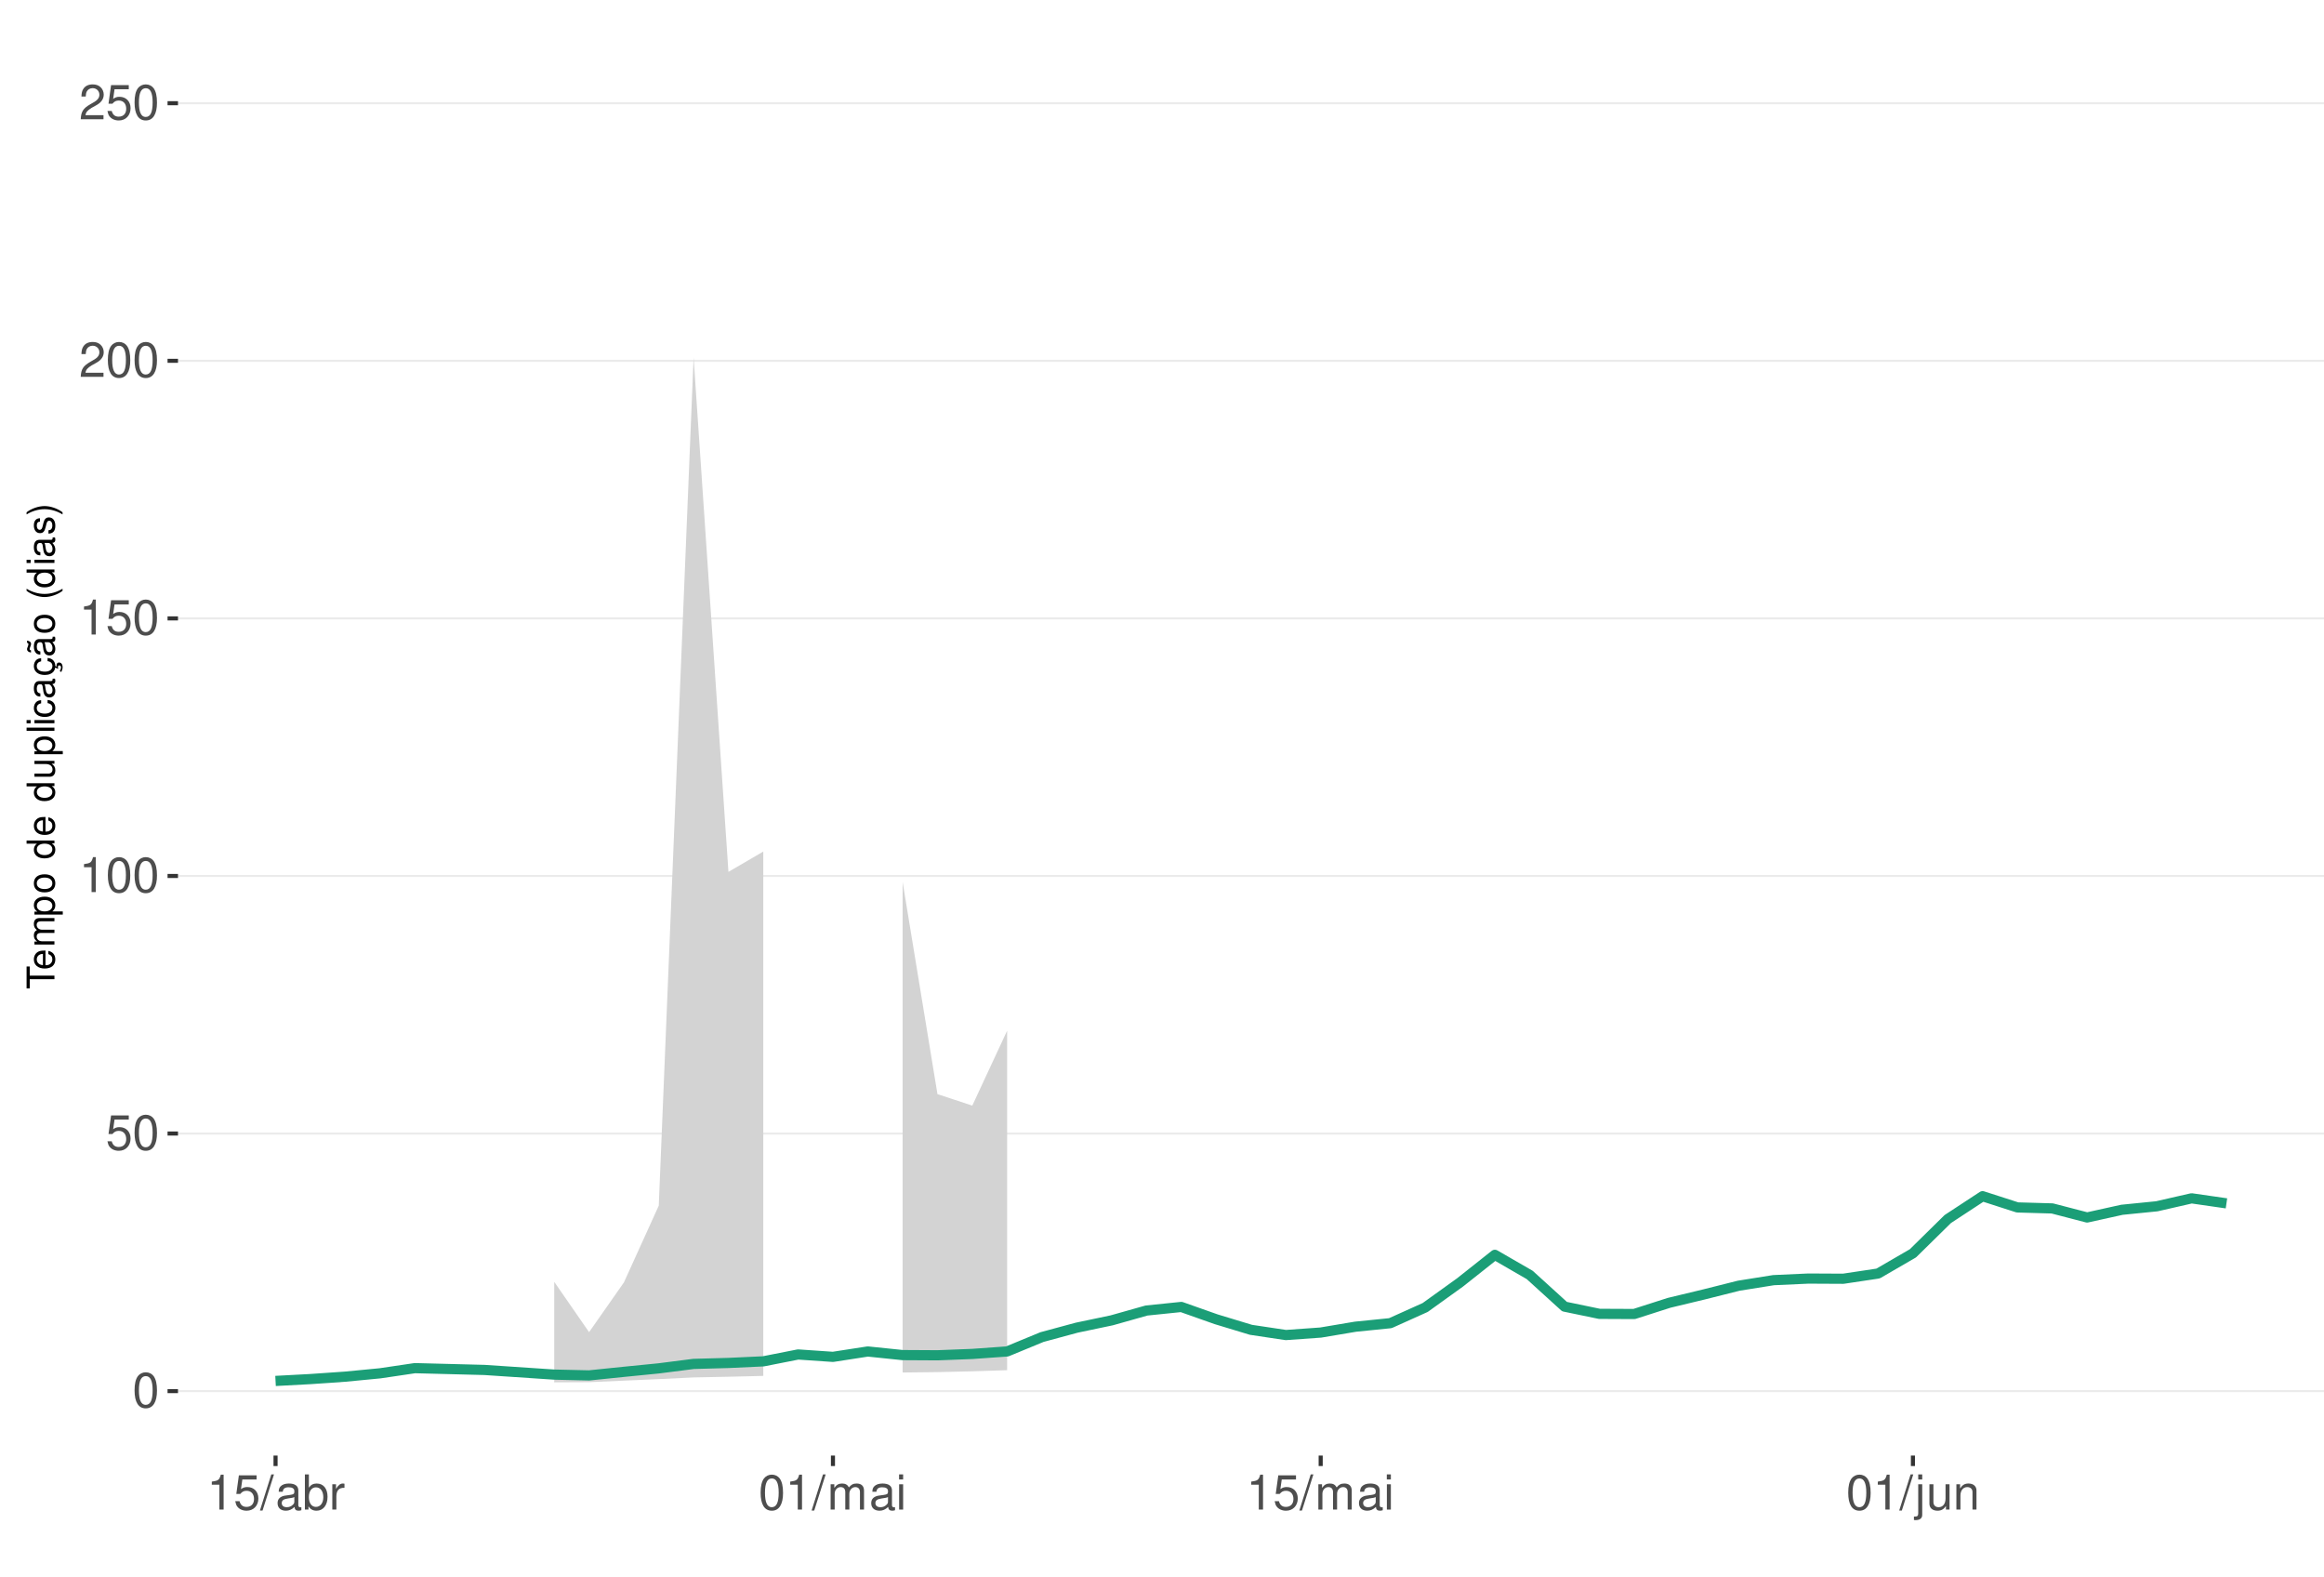
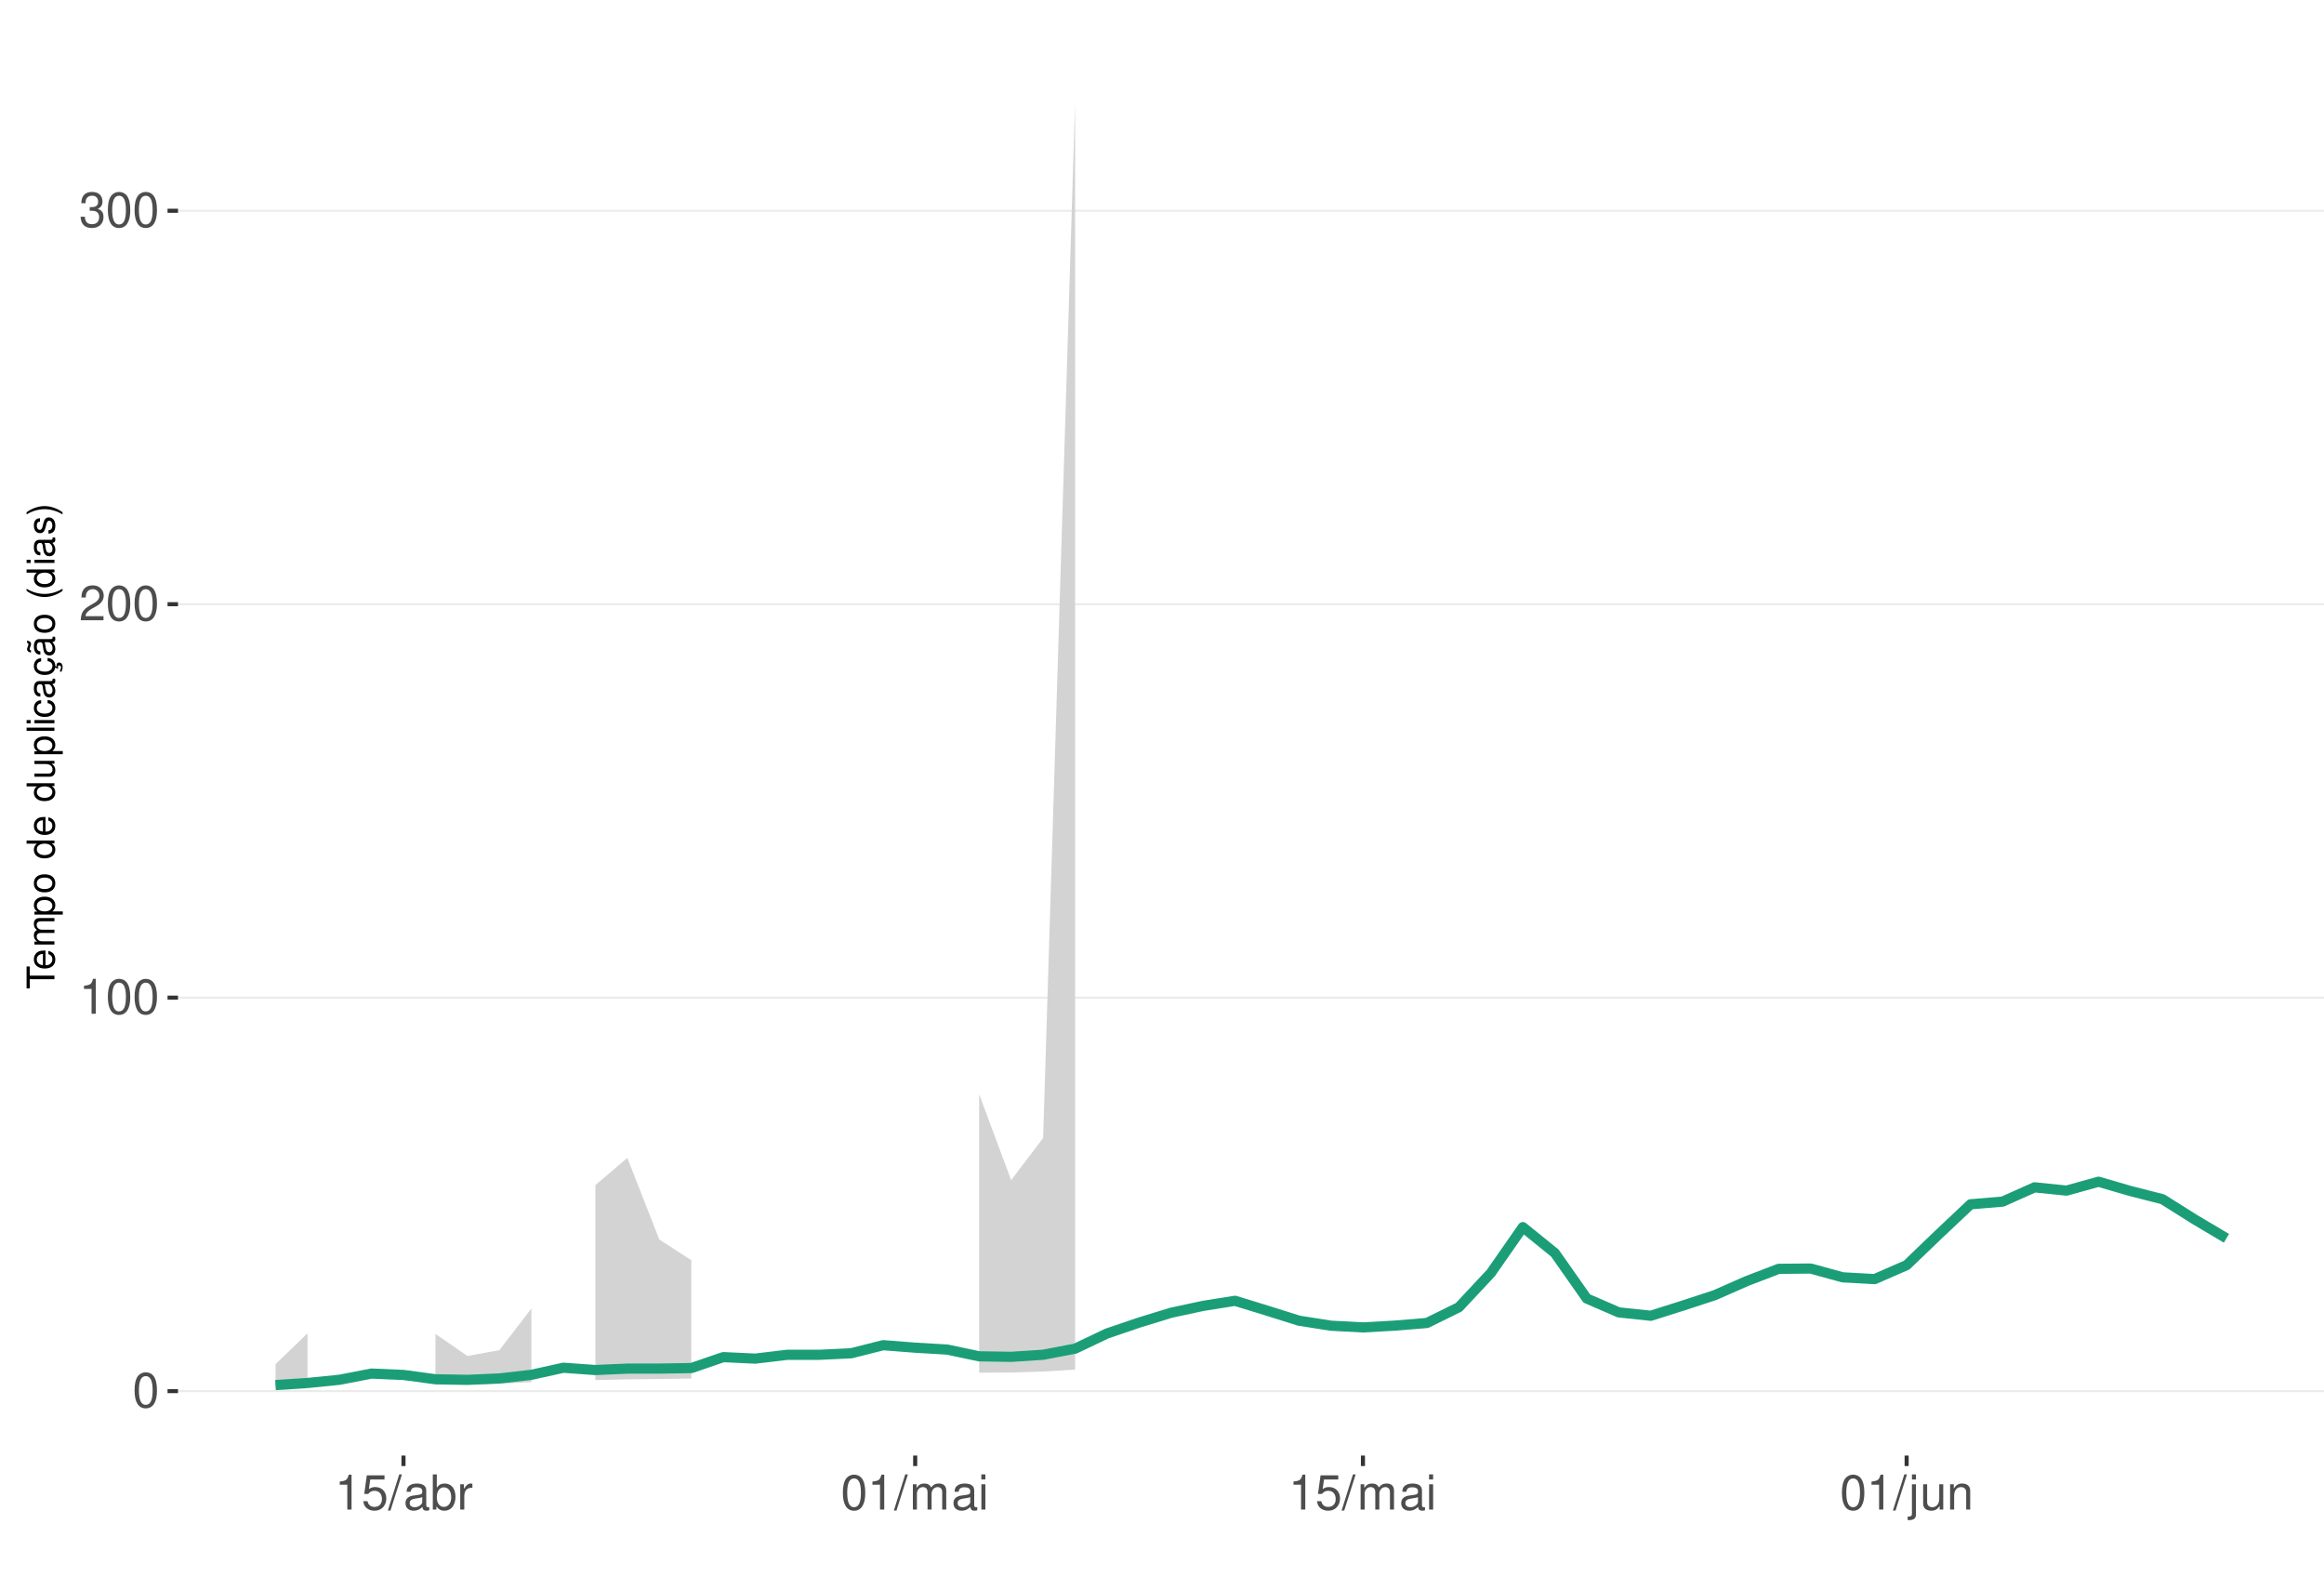
<svg xmlns="http://www.w3.org/2000/svg" xmlns:xlink="http://www.w3.org/1999/xlink" width="609pt" height="413pt" viewBox="0 0 609 413" version="1.1">
  <defs>
    <g>
      <symbol overflow="visible" id="glyph0-0">
        <path style="stroke:none;" d="" />
      </symbol>
      <symbol overflow="visible" id="glyph0-1">
        <path style="stroke:none;" d="M 3.484 -9.156 C 2.641 -9.156 1.891 -8.766 1.422 -8.156 C 0.828 -7.344 0.547 -6.125 0.547 -4.422 C 0.547 -1.344 1.562 0.297 3.484 0.297 C 5.375 0.297 6.422 -1.344 6.422 -4.359 C 6.422 -6.125 6.141 -7.312 5.547 -8.156 C 5.078 -8.781 4.328 -9.156 3.484 -9.156 Z M 3.484 -8.156 C 4.688 -8.156 5.281 -6.938 5.281 -4.453 C 5.281 -1.844 4.703 -0.625 3.453 -0.625 C 2.281 -0.625 1.688 -1.891 1.688 -4.422 C 1.688 -6.938 2.281 -8.156 3.484 -8.156 Z M 3.484 -8.156 " />
      </symbol>
      <symbol overflow="visible" id="glyph0-2">
+         <path style="stroke:none;" d="M 3.281 -6.516 L 3.281 0 L 4.391 0 L 4.391 -9.156 L 3.656 -9.156 C 3.266 -7.75 3.016 -7.562 1.297 -7.328 L 1.297 -6.516 Z M 3.281 -6.516 " />
+       </symbol>
+       <symbol overflow="visible" id="glyph0-3">
+         <path style="stroke:none;" d="M 6.406 -1.094 L 1.688 -1.094 C 1.797 -1.859 2.203 -2.344 3.297 -3.016 L 4.562 -3.719 C 5.828 -4.422 6.469 -5.359 6.469 -6.484 C 6.469 -7.234 6.156 -7.953 5.625 -8.438 C 5.094 -8.922 4.438 -9.156 3.594 -9.156 C 2.453 -9.156 1.609 -8.75 1.109 -7.953 C 0.797 -7.484 0.656 -6.906 0.625 -5.984 L 1.75 -5.984 C 1.781 -6.609 1.859 -6.969 2.016 -7.281 C 2.297 -7.828 2.891 -8.172 3.562 -8.172 C 4.562 -8.172 5.328 -7.438 5.328 -6.453 C 5.328 -5.719 4.906 -5.094 4.109 -4.625 L 2.953 -3.953 C 1.078 -2.875 0.531 -2.016 0.438 -0.016 L 6.406 -0.016 Z M 6.406 -1.094 " />
+       </symbol>
+       <symbol overflow="visible" id="glyph0-4">
+         <path style="stroke:none;" d="M 2.797 -4.219 L 3.406 -4.219 C 4.625 -4.219 5.266 -3.641 5.266 -2.547 C 5.266 -1.391 4.562 -0.703 3.422 -0.703 C 2.188 -0.703 1.594 -1.312 1.516 -2.656 L 0.406 -2.656 C 0.453 -1.922 0.578 -1.438 0.797 -1.031 C 1.266 -0.156 2.141 0.297 3.359 0.297 C 5.219 0.297 6.406 -0.828 6.406 -2.562 C 6.406 -3.719 5.969 -4.359 4.891 -4.734 C 5.719 -5.078 6.141 -5.703 6.141 -6.625 C 6.141 -8.203 5.109 -9.156 3.406 -9.156 C 1.594 -9.156 0.625 -8.141 0.594 -6.203 L 1.703 -6.203 C 1.719 -6.766 1.766 -7.078 1.906 -7.359 C 2.172 -7.875 2.719 -8.172 3.422 -8.172 C 4.406 -8.172 5 -7.578 5 -6.594 C 5 -5.953 4.766 -5.562 4.281 -5.344 C 3.969 -5.219 3.562 -5.156 2.797 -5.156 Z M 2.797 -4.219 " />
+       </symbol>
+       <symbol overflow="visible" id="glyph0-5">
        <path style="stroke:none;" d="M 6.031 -8.969 L 1.391 -8.969 L 0.719 -4.094 L 1.75 -4.094 C 2.266 -4.703 2.703 -4.922 3.406 -4.922 C 4.609 -4.922 5.359 -4.094 5.359 -2.766 C 5.359 -1.484 4.609 -0.703 3.391 -0.703 C 2.422 -0.703 1.828 -1.188 1.562 -2.203 L 0.438 -2.203 C 0.594 -1.469 0.719 -1.109 0.984 -0.781 C 1.5 -0.094 2.406 0.297 3.422 0.297 C 5.234 0.297 6.5 -1.031 6.5 -2.922 C 6.5 -4.703 5.312 -5.906 3.594 -5.906 C 2.969 -5.906 2.453 -5.75 1.938 -5.359 L 2.297 -7.875 L 6.031 -7.875 Z M 6.031 -8.969 " />
      </symbol>
-       <symbol overflow="visible" id="glyph0-3">
-         <path style="stroke:none;" d="M 3.281 -6.516 L 3.281 0 L 4.391 0 L 4.391 -9.156 L 3.656 -9.156 C 3.266 -7.75 3.016 -7.562 1.297 -7.328 L 1.297 -6.516 Z M 3.281 -6.516 " />
-       </symbol>
-       <symbol overflow="visible" id="glyph0-4">
-         <path style="stroke:none;" d="M 6.406 -1.094 L 1.688 -1.094 C 1.797 -1.859 2.203 -2.344 3.297 -3.016 L 4.562 -3.719 C 5.828 -4.422 6.469 -5.359 6.469 -6.484 C 6.469 -7.234 6.156 -7.953 5.625 -8.438 C 5.094 -8.922 4.438 -9.156 3.594 -9.156 C 2.453 -9.156 1.609 -8.75 1.109 -7.953 C 0.797 -7.484 0.656 -6.906 0.625 -5.984 L 1.75 -5.984 C 1.781 -6.609 1.859 -6.969 2.016 -7.281 C 2.297 -7.828 2.891 -8.172 3.562 -8.172 C 4.562 -8.172 5.328 -7.438 5.328 -6.453 C 5.328 -5.719 4.906 -5.094 4.109 -4.625 L 2.953 -3.953 C 1.078 -2.875 0.531 -2.016 0.438 -0.016 L 6.406 -0.016 Z M 6.406 -1.094 " />
-       </symbol>
-       <symbol overflow="visible" id="glyph0-5">
+       <symbol overflow="visible" id="glyph0-6">
        <path style="stroke:none;" d="M 2.891 -9.219 L -0.094 0.25 L 0.594 0.25 L 3.594 -9.219 Z M 2.891 -9.219 " />
      </symbol>
-       <symbol overflow="visible" id="glyph0-6">
+       <symbol overflow="visible" id="glyph0-7">
        <path style="stroke:none;" d="M 6.766 -0.625 C 6.656 -0.594 6.609 -0.594 6.547 -0.594 C 6.172 -0.594 5.969 -0.781 5.969 -1.109 L 5.969 -5.016 C 5.969 -6.188 5.109 -6.828 3.484 -6.828 C 2.5 -6.828 1.734 -6.547 1.281 -6.047 C 0.969 -5.703 0.844 -5.328 0.828 -4.672 L 1.891 -4.672 C 1.969 -5.484 2.453 -5.844 3.438 -5.844 C 4.406 -5.844 4.922 -5.5 4.922 -4.859 L 4.922 -4.578 C 4.906 -4.125 4.688 -3.969 3.828 -3.844 C 2.328 -3.656 2.094 -3.609 1.703 -3.438 C 0.922 -3.109 0.531 -2.531 0.531 -1.672 C 0.531 -0.469 1.359 0.297 2.703 0.297 C 3.547 0.297 4.219 0 4.969 -0.688 C 5.031 0 5.359 0.297 6.047 0.297 C 6.281 0.297 6.422 0.266 6.766 0.172 Z M 4.922 -2.094 C 4.922 -1.734 4.828 -1.516 4.5 -1.234 C 4.078 -0.828 3.562 -0.625 2.938 -0.625 C 2.109 -0.625 1.625 -1.031 1.625 -1.703 C 1.625 -2.391 2.094 -2.75 3.234 -2.906 C 4.359 -3.062 4.562 -3.109 4.922 -3.281 Z M 4.922 -2.094 " />
      </symbol>
-       <symbol overflow="visible" id="glyph0-7">
+       <symbol overflow="visible" id="glyph0-8">
        <path style="stroke:none;" d="M 0.688 -9.219 L 0.688 0 L 1.625 0 L 1.625 -0.844 C 2.141 -0.078 2.812 0.297 3.734 0.297 C 5.484 0.297 6.625 -1.141 6.625 -3.344 C 6.625 -5.5 5.547 -6.828 3.781 -6.828 C 2.875 -6.828 2.234 -6.484 1.734 -5.734 L 1.734 -9.219 Z M 3.578 -5.828 C 4.766 -5.828 5.516 -4.812 5.516 -3.234 C 5.516 -1.719 4.734 -0.703 3.578 -0.703 C 2.453 -0.703 1.734 -1.703 1.734 -3.266 C 1.734 -4.828 2.453 -5.828 3.578 -5.828 Z M 3.578 -5.828 " />
      </symbol>
-       <symbol overflow="visible" id="glyph0-8">
+       <symbol overflow="visible" id="glyph0-9">
        <path style="stroke:none;" d="M 0.875 -6.625 L 0.875 0 L 1.938 0 L 1.938 -3.438 C 1.953 -5.031 2.609 -5.75 4.062 -5.703 L 4.062 -6.781 C 3.891 -6.812 3.781 -6.828 3.656 -6.828 C 2.969 -6.828 2.453 -6.422 1.844 -5.422 L 1.844 -6.625 Z M 0.875 -6.625 " />
      </symbol>
-       <symbol overflow="visible" id="glyph0-9">
+       <symbol overflow="visible" id="glyph0-10">
        <path style="stroke:none;" d="M 0.891 -6.625 L 0.891 0 L 1.953 0 L 1.953 -4.156 C 1.953 -5.125 2.641 -5.891 3.5 -5.891 C 4.297 -5.891 4.734 -5.422 4.734 -4.562 L 4.734 0 L 5.797 0 L 5.797 -4.156 C 5.797 -5.125 6.5 -5.891 7.359 -5.891 C 8.125 -5.891 8.578 -5.406 8.578 -4.562 L 8.578 0 L 9.641 0 L 9.641 -4.969 C 9.641 -6.156 8.953 -6.828 7.719 -6.828 C 6.828 -6.828 6.297 -6.562 5.688 -5.812 C 5.297 -6.516 4.766 -6.828 3.891 -6.828 C 3.016 -6.828 2.422 -6.5 1.859 -5.688 L 1.859 -6.625 Z M 0.891 -6.625 " />
      </symbol>
-       <symbol overflow="visible" id="glyph0-10">
+       <symbol overflow="visible" id="glyph0-11">
        <path style="stroke:none;" d="M 1.891 -6.625 L 0.844 -6.625 L 0.844 0 L 1.891 0 Z M 1.891 -9.219 L 0.828 -9.219 L 0.828 -7.891 L 1.891 -7.891 Z M 1.891 -9.219 " />
      </symbol>
-       <symbol overflow="visible" id="glyph0-11">
+       <symbol overflow="visible" id="glyph0-12">
        <path style="stroke:none;" d="M 0.891 -6.625 L 0.891 0.969 C 0.891 1.625 0.688 1.828 0.031 1.828 C -0.047 1.828 -0.094 1.828 -0.234 1.828 L -0.234 2.719 C -0.094 2.75 -0.031 2.766 0.125 2.766 C 1.312 2.766 1.938 2.297 1.938 1.375 L 1.938 -6.625 Z M 1.938 -9.219 L 0.891 -9.219 L 0.891 -7.891 L 1.938 -7.891 Z M 1.938 -9.219 " />
      </symbol>
-       <symbol overflow="visible" id="glyph0-12">
+       <symbol overflow="visible" id="glyph0-13">
        <path style="stroke:none;" d="M 6.094 0 L 6.094 -6.625 L 5.047 -6.625 L 5.047 -2.875 C 5.047 -1.516 4.344 -0.625 3.234 -0.625 C 2.406 -0.625 1.875 -1.141 1.875 -1.938 L 1.875 -6.625 L 0.828 -6.625 L 0.828 -1.516 C 0.828 -0.422 1.641 0.297 2.938 0.297 C 3.906 0.297 4.531 -0.047 5.156 -0.922 L 5.156 0 Z M 6.094 0 " />
      </symbol>
-       <symbol overflow="visible" id="glyph0-13">
+       <symbol overflow="visible" id="glyph0-14">
        <path style="stroke:none;" d="M 0.891 -6.625 L 0.891 0 L 1.953 0 L 1.953 -3.656 C 1.953 -5.016 2.656 -5.891 3.75 -5.891 C 4.578 -5.891 5.109 -5.391 5.109 -4.594 L 5.109 0 L 6.156 0 L 6.156 -5.016 C 6.156 -6.109 5.344 -6.828 4.062 -6.828 C 3.078 -6.828 2.438 -6.438 1.859 -5.516 L 1.859 -6.625 Z M 0.891 -6.625 " />
      </symbol>
      <symbol overflow="visible" id="glyph1-0">
        <path style="stroke:none;" d="" />
      </symbol>
      <symbol overflow="visible" id="glyph1-1">
        <path style="stroke:none;" d="M -6.469 -3.547 L -6.469 -5.938 L -7.297 -5.938 L -7.297 -0.203 L -6.469 -0.203 L -6.469 -2.609 L 0 -2.609 L 0 -3.547 Z M -6.469 -3.547 " />
      </symbol>
      <symbol overflow="visible" id="glyph1-2">
        <path style="stroke:none;" d="M -2.344 -5.125 C -3.141 -5.125 -3.625 -5.062 -4.016 -4.922 C -4.875 -4.578 -5.391 -3.781 -5.391 -2.797 C -5.391 -1.344 -4.281 -0.406 -2.547 -0.406 C -0.812 -0.406 0.234 -1.297 0.234 -2.781 C 0.234 -3.984 -0.453 -4.812 -1.594 -5.016 L -1.594 -4.188 C -0.906 -3.953 -0.547 -3.484 -0.547 -2.812 C -0.547 -2.281 -0.781 -1.828 -1.219 -1.547 C -1.516 -1.344 -1.812 -1.281 -2.344 -1.266 Z M -3.016 -1.297 C -3.984 -1.359 -4.625 -1.953 -4.625 -2.797 C -4.625 -3.641 -3.953 -4.234 -3.016 -4.234 Z M -3.016 -1.297 " />
      </symbol>
      <symbol overflow="visible" id="glyph1-3">
        <path style="stroke:none;" d="M -5.234 -0.703 L 0 -0.703 L 0 -1.547 L -3.297 -1.547 C -4.047 -1.547 -4.656 -2.094 -4.656 -2.766 C -4.656 -3.391 -4.281 -3.734 -3.609 -3.734 L 0 -3.734 L 0 -4.578 L -3.297 -4.578 C -4.047 -4.578 -4.656 -5.125 -4.656 -5.812 C -4.656 -6.422 -4.266 -6.781 -3.609 -6.781 L 0 -6.781 L 0 -7.625 L -3.938 -7.625 C -4.875 -7.625 -5.391 -7.078 -5.391 -6.094 C -5.391 -5.406 -5.188 -4.984 -4.594 -4.484 C -5.156 -4.188 -5.391 -3.766 -5.391 -3.078 C -5.391 -2.375 -5.125 -1.906 -4.5 -1.469 L -5.234 -1.469 Z M -5.234 -0.703 " />
      </symbol>
      <symbol overflow="visible" id="glyph1-4">
        <path style="stroke:none;" d="M 2.188 -0.547 L 2.188 -1.375 L -0.547 -1.375 C -0.016 -1.812 0.234 -2.312 0.234 -2.984 C 0.234 -4.344 -0.859 -5.234 -2.531 -5.234 C -4.297 -5.234 -5.391 -4.375 -5.391 -2.984 C -5.391 -2.266 -5.062 -1.703 -4.453 -1.312 L -5.234 -1.312 L -5.234 -0.547 Z M -4.609 -2.844 C -4.609 -3.766 -3.797 -4.359 -2.547 -4.359 C -1.359 -4.359 -0.547 -3.75 -0.547 -2.844 C -0.547 -1.953 -1.344 -1.375 -2.578 -1.375 C -3.812 -1.375 -4.609 -1.953 -4.609 -2.844 Z M -4.609 -2.844 " />
      </symbol>
      <symbol overflow="visible" id="glyph1-5">
        <path style="stroke:none;" d="M -5.391 -2.719 C -5.391 -1.234 -4.344 -0.359 -2.578 -0.359 C -0.812 -0.359 0.234 -1.234 0.234 -2.734 C 0.234 -4.203 -0.812 -5.094 -2.547 -5.094 C -4.359 -5.094 -5.391 -4.234 -5.391 -2.719 Z M -4.625 -2.734 C -4.625 -3.672 -3.844 -4.234 -2.547 -4.234 C -1.312 -4.234 -0.547 -3.656 -0.547 -2.734 C -0.547 -1.797 -1.312 -1.234 -2.578 -1.234 C -3.844 -1.234 -4.625 -1.797 -4.625 -2.734 Z M -4.625 -2.734 " />
      </symbol>
      <symbol overflow="visible" id="glyph1-6">
        <path style="stroke:none;" d="" />
      </symbol>
      <symbol overflow="visible" id="glyph1-7">
        <path style="stroke:none;" d="M -7.297 -4.953 L -7.297 -4.125 L -4.578 -4.125 C -5.109 -3.766 -5.391 -3.203 -5.391 -2.516 C -5.391 -1.156 -4.297 -0.266 -2.625 -0.266 C -0.859 -0.266 0.234 -1.125 0.234 -2.547 C 0.234 -3.266 -0.047 -3.766 -0.688 -4.203 L 0 -4.203 L 0 -4.953 Z M -4.609 -2.656 C -4.609 -3.547 -3.812 -4.125 -2.562 -4.125 C -1.344 -4.125 -0.547 -3.547 -0.547 -2.656 C -0.547 -1.734 -1.359 -1.125 -2.578 -1.125 C -3.797 -1.125 -4.609 -1.734 -4.609 -2.656 Z M -4.609 -2.656 " />
      </symbol>
      <symbol overflow="visible" id="glyph1-8">
        <path style="stroke:none;" d="M 0 -4.812 L -5.234 -4.812 L -5.234 -3.984 L -2.266 -3.984 C -1.203 -3.984 -0.5 -3.438 -0.5 -2.562 C -0.5 -1.906 -0.906 -1.484 -1.531 -1.484 L -5.234 -1.484 L -5.234 -0.656 L -1.203 -0.656 C -0.328 -0.656 0.234 -1.297 0.234 -2.312 C 0.234 -3.094 -0.047 -3.578 -0.734 -4.062 L 0 -4.062 Z M 0 -4.812 " />
      </symbol>
      <symbol overflow="visible" id="glyph1-9">
        <path style="stroke:none;" d="M -7.297 -1.516 L -7.297 -0.688 L 0 -0.688 L 0 -1.516 Z M -7.297 -1.516 " />
      </symbol>
      <symbol overflow="visible" id="glyph1-10">
        <path style="stroke:none;" d="M -5.234 -1.5 L -5.234 -0.672 L 0 -0.672 L 0 -1.5 Z M -7.297 -1.5 L -7.297 -0.656 L -6.234 -0.656 L -6.234 -1.5 Z M -7.297 -1.5 " />
      </symbol>
      <symbol overflow="visible" id="glyph1-11">
        <path style="stroke:none;" d="M -3.484 -4.703 C -3.984 -4.672 -4.312 -4.562 -4.609 -4.359 C -5.094 -4 -5.391 -3.375 -5.391 -2.641 C -5.391 -1.219 -4.266 -0.312 -2.531 -0.312 C -0.844 -0.312 0.234 -1.203 0.234 -2.625 C 0.234 -3.875 -0.516 -4.672 -1.797 -4.766 L -1.797 -3.938 C -0.953 -3.797 -0.547 -3.359 -0.547 -2.656 C -0.547 -1.734 -1.297 -1.188 -2.531 -1.188 C -3.844 -1.188 -4.625 -1.719 -4.625 -2.625 C -4.625 -3.328 -4.203 -3.766 -3.484 -3.875 Z M -3.484 -4.703 " />
      </symbol>
      <symbol overflow="visible" id="glyph1-12">
        <path style="stroke:none;" d="M -0.484 -5.344 C -0.469 -5.266 -0.469 -5.219 -0.469 -5.172 C -0.469 -4.875 -0.625 -4.719 -0.875 -4.719 L -3.953 -4.719 C -4.891 -4.719 -5.391 -4.047 -5.391 -2.75 C -5.391 -1.984 -5.172 -1.375 -4.781 -1.016 C -4.516 -0.766 -4.203 -0.672 -3.688 -0.656 L -3.688 -1.484 C -4.328 -1.562 -4.625 -1.938 -4.625 -2.719 C -4.625 -3.484 -4.344 -3.891 -3.844 -3.891 L -3.625 -3.891 C -3.266 -3.875 -3.125 -3.703 -3.047 -3.016 C -2.891 -1.844 -2.844 -1.656 -2.719 -1.344 C -2.453 -0.734 -2 -0.422 -1.312 -0.422 C -0.375 -0.422 0.234 -1.078 0.234 -2.141 C 0.234 -2.797 0 -3.328 -0.547 -3.922 C 0 -3.984 0.234 -4.234 0.234 -4.781 C 0.234 -4.953 0.203 -5.062 0.141 -5.344 Z M -1.656 -3.891 C -1.375 -3.891 -1.203 -3.812 -0.969 -3.562 C -0.656 -3.219 -0.5 -2.812 -0.5 -2.312 C -0.5 -1.672 -0.812 -1.297 -1.344 -1.297 C -1.891 -1.297 -2.172 -1.656 -2.297 -2.547 C -2.422 -3.438 -2.453 -3.609 -2.594 -3.891 Z M -1.656 -3.891 " />
      </symbol>
      <symbol overflow="visible" id="glyph1-13">
        <path style="stroke:none;" d="M 0.234 -2.641 C 0.234 -3.875 -0.547 -4.703 -1.797 -4.766 L -1.797 -3.938 C -0.953 -3.797 -0.531 -3.359 -0.531 -2.656 C -0.531 -1.734 -1.281 -1.188 -2.516 -1.188 C -3.844 -1.188 -4.625 -1.719 -4.625 -2.625 C -4.625 -3.328 -4.203 -3.766 -3.484 -3.875 L -3.484 -4.703 C -3.984 -4.672 -4.312 -4.562 -4.609 -4.359 C -5.094 -4 -5.391 -3.375 -5.391 -2.641 C -5.391 -1.219 -4.266 -0.312 -2.531 -0.312 C -1.469 -0.312 -0.625 -0.672 -0.156 -1.312 C 0.047 -1.594 0.125 -1.812 0.203 -2.25 L 0.922 -1.938 L 0.984 -2.062 C 0.938 -2.188 0.906 -2.25 0.906 -2.375 C 0.906 -2.656 1.047 -2.828 1.281 -2.828 C 1.547 -2.828 1.734 -2.594 1.734 -2.297 C 1.734 -2.031 1.672 -1.844 1.438 -1.406 L 1.406 -1.312 L 1.812 -1.094 C 2.078 -1.75 2.141 -1.953 2.141 -2.344 C 2.141 -3.109 1.781 -3.578 1.203 -3.578 C 0.781 -3.578 0.547 -3.297 0.547 -2.797 C 0.547 -2.703 0.547 -2.641 0.562 -2.516 Z M 0.234 -2.641 " />
      </symbol>
      <symbol overflow="visible" id="glyph1-14">
        <path style="stroke:none;" d="M -0.484 -5.344 C -0.469 -5.266 -0.469 -5.219 -0.469 -5.172 C -0.469 -4.875 -0.625 -4.719 -0.875 -4.719 L -3.953 -4.719 C -4.891 -4.719 -5.391 -4.047 -5.391 -2.75 C -5.391 -1.984 -5.172 -1.375 -4.781 -1.016 C -4.516 -0.766 -4.203 -0.672 -3.688 -0.656 L -3.688 -1.484 C -4.328 -1.562 -4.625 -1.938 -4.625 -2.719 C -4.625 -3.484 -4.344 -3.891 -3.844 -3.891 L -3.625 -3.891 C -3.266 -3.875 -3.125 -3.703 -3.047 -3.016 C -2.891 -1.844 -2.844 -1.656 -2.719 -1.344 C -2.453 -0.734 -2 -0.422 -1.312 -0.422 C -0.375 -0.422 0.234 -1.078 0.234 -2.141 C 0.234 -2.797 0 -3.328 -0.547 -3.922 C 0 -3.984 0.234 -4.234 0.234 -4.781 C 0.234 -4.953 0.203 -5.062 0.141 -5.344 Z M -1.656 -3.891 C -1.375 -3.891 -1.203 -3.812 -0.969 -3.562 C -0.656 -3.219 -0.5 -2.812 -0.5 -2.312 C -0.5 -1.672 -0.812 -1.297 -1.344 -1.297 C -1.891 -1.297 -2.172 -1.656 -2.297 -2.547 C -2.422 -3.438 -2.453 -3.609 -2.594 -3.891 Z M -7.172 -3.75 C -6.922 -3.672 -6.812 -3.547 -6.812 -3.375 C -6.812 -3.25 -6.875 -2.984 -6.984 -2.734 C -7.156 -2.312 -7.172 -2.25 -7.172 -2.047 C -7.172 -1.594 -6.797 -1.297 -6.141 -1.188 L -6.141 -1.766 C -6.375 -1.812 -6.5 -1.938 -6.5 -2.094 C -6.5 -2.203 -6.469 -2.344 -6.375 -2.578 C -6.156 -3.156 -6.125 -3.234 -6.125 -3.438 C -6.125 -3.922 -6.484 -4.219 -7.172 -4.312 Z M -7.172 -3.75 " />
      </symbol>
      <symbol overflow="visible" id="glyph1-15">
        <path style="stroke:none;" d="M -7.297 -2.359 C -5.984 -1.359 -4.156 -0.734 -2.594 -0.734 C -1.016 -0.734 0.812 -1.359 2.125 -2.359 L 2.125 -2.906 C 0.688 -2.031 -0.984 -1.547 -2.594 -1.547 C -4.188 -1.547 -5.875 -2.031 -7.297 -2.906 Z M -7.297 -2.359 " />
      </symbol>
      <symbol overflow="visible" id="glyph1-16">
        <path style="stroke:none;" d="M -3.781 -4.375 C -4.812 -4.375 -5.391 -3.688 -5.391 -2.484 C -5.391 -1.266 -4.766 -0.469 -3.797 -0.469 C -2.969 -0.469 -2.578 -0.891 -2.281 -2.125 L -2.094 -2.906 C -1.953 -3.484 -1.734 -3.719 -1.375 -3.719 C -0.875 -3.719 -0.547 -3.234 -0.547 -2.5 C -0.547 -2.047 -0.672 -1.672 -0.891 -1.453 C -1.047 -1.328 -1.188 -1.266 -1.562 -1.219 L -1.562 -0.344 C -0.344 -0.375 0.234 -1.062 0.234 -2.438 C 0.234 -3.75 -0.422 -4.594 -1.438 -4.594 C -2.203 -4.594 -2.641 -4.156 -2.891 -3.109 L -3.078 -2.312 C -3.234 -1.625 -3.453 -1.344 -3.828 -1.344 C -4.312 -1.344 -4.625 -1.766 -4.625 -2.453 C -4.625 -3.125 -4.328 -3.484 -3.781 -3.5 Z M -3.781 -4.375 " />
      </symbol>
      <symbol overflow="visible" id="glyph1-17">
        <path style="stroke:none;" d="M 2.125 -0.938 C 0.812 -1.938 -1.016 -2.562 -2.578 -2.562 C -4.156 -2.562 -5.984 -1.938 -7.297 -0.938 L -7.297 -0.375 C -5.859 -1.266 -4.188 -1.75 -2.578 -1.75 C -0.984 -1.75 0.703 -1.266 2.125 -0.375 Z M 2.125 -0.938 " />
      </symbol>
    </g>
    <clipPath id="clip1">
      <path d="M 46.645 9.961 L 609 9.961 L 609 381.328 L 46.645 381.328 Z M 46.645 9.961 " />
    </clipPath>
    <clipPath id="clip2">
      <path d="M 46.645 364 L 609 364 L 609 365 L 46.645 365 Z M 46.645 364 " />
    </clipPath>
    <clipPath id="clip3">
-       <path d="M 46.645 296 L 609 296 L 609 298 L 46.645 298 Z M 46.645 296 " />
+       <path d="M 46.645 261 L 609 261 L 609 262 L 46.645 262 Z M 46.645 261 " />
    </clipPath>
    <clipPath id="clip4">
-       <path d="M 46.645 229 L 609 229 L 609 230 L 46.645 230 Z M 46.645 229 " />
+       <path d="M 46.645 158 L 609 158 L 609 159 L 46.645 159 Z M 46.645 158 " />
    </clipPath>
    <clipPath id="clip5">
-       <path d="M 46.645 161 L 609 161 L 609 163 L 46.645 163 Z M 46.645 161 " />
-     </clipPath>
-     <clipPath id="clip6">
-       <path d="M 46.645 94 L 609 94 L 609 95 L 46.645 95 Z M 46.645 94 " />
-     </clipPath>
-     <clipPath id="clip7">
-       <path d="M 46.645 26 L 609 26 L 609 28 L 46.645 28 Z M 46.645 26 " />
+       <path d="M 46.645 54 L 609 54 L 609 56 L 46.645 56 Z M 46.645 54 " />
    </clipPath>
  </defs>
  <g id="surface271">
    <rect x="0" y="0" width="609" height="413" style="fill:rgb(100%,100%,100%);fill-opacity:1;stroke:none;" />
    <rect x="0" y="0" width="609" height="413" style="fill:rgb(100%,100%,100%);fill-opacity:1;stroke:none;" />
    <path style="fill:none;stroke-width:1.067;stroke-linecap:round;stroke-linejoin:round;stroke:rgb(100%,100%,100%);stroke-opacity:1;stroke-miterlimit:10;" d="M 0 413 L 609 413 L 609 0 L 0 0 Z M 0 413 " />
    <g clip-path="url(#clip1)" clip-rule="nonzero">
      <path style=" stroke:none;fill-rule:nonzero;fill:rgb(100%,100%,100%);fill-opacity:1;" d="M 46.645 381.328 L 609 381.328 L 609 9.961 L 46.645 9.961 Z M 46.645 381.328 " />
    </g>
    <g clip-path="url(#clip2)" clip-rule="nonzero">
      <path style="fill:none;stroke-width:0.533;stroke-linecap:butt;stroke-linejoin:round;stroke:rgb(92.157%,92.157%,92.157%);stroke-opacity:1;stroke-miterlimit:10;" d="M 46.645 364.449 L 609 364.449 " />
    </g>
    <g clip-path="url(#clip3)" clip-rule="nonzero">
-       <path style="fill:none;stroke-width:0.533;stroke-linecap:butt;stroke-linejoin:round;stroke:rgb(92.157%,92.157%,92.157%);stroke-opacity:1;stroke-miterlimit:10;" d="M 46.645 296.969 L 609 296.969 " />
+       <path style="fill:none;stroke-width:0.533;stroke-linecap:butt;stroke-linejoin:round;stroke:rgb(92.157%,92.157%,92.157%);stroke-opacity:1;stroke-miterlimit:10;" d="M 46.645 261.371 L 609 261.371 " />
    </g>
    <g clip-path="url(#clip4)" clip-rule="nonzero">
-       <path style="fill:none;stroke-width:0.533;stroke-linecap:butt;stroke-linejoin:round;stroke:rgb(92.157%,92.157%,92.157%);stroke-opacity:1;stroke-miterlimit:10;" d="M 46.645 229.488 L 609 229.488 " />
+       <path style="fill:none;stroke-width:0.533;stroke-linecap:butt;stroke-linejoin:round;stroke:rgb(92.157%,92.157%,92.157%);stroke-opacity:1;stroke-miterlimit:10;" d="M 46.645 158.293 L 609 158.293 " />
    </g>
    <g clip-path="url(#clip5)" clip-rule="nonzero">
-       <path style="fill:none;stroke-width:0.533;stroke-linecap:butt;stroke-linejoin:round;stroke:rgb(92.157%,92.157%,92.157%);stroke-opacity:1;stroke-miterlimit:10;" d="M 46.645 162.004 L 609 162.004 " />
-     </g>
-     <g clip-path="url(#clip6)" clip-rule="nonzero">
-       <path style="fill:none;stroke-width:0.533;stroke-linecap:butt;stroke-linejoin:round;stroke:rgb(92.157%,92.157%,92.157%);stroke-opacity:1;stroke-miterlimit:10;" d="M 46.645 94.523 L 609 94.523 " />
-     </g>
-     <g clip-path="url(#clip7)" clip-rule="nonzero">
-       <path style="fill:none;stroke-width:0.533;stroke-linecap:butt;stroke-linejoin:round;stroke:rgb(92.157%,92.157%,92.157%);stroke-opacity:1;stroke-miterlimit:10;" d="M 46.645 27.043 L 609 27.043 " />
-     </g>
-     <path style=" stroke:none;fill-rule:nonzero;fill:rgb(82.745%,82.745%,82.745%);fill-opacity:1;" d="M 145.238 335.82 L 154.367 349 L 163.5 335.965 L 172.629 315.855 L 181.758 93.652 L 190.887 228.418 L 200.016 223.09 L 200.016 360.461 L 190.887 360.68 L 181.758 360.863 L 172.629 361.301 L 163.5 361.703 L 154.367 362.105 L 145.238 362.145 Z M 145.238 335.82 " />
-     <path style=" stroke:none;fill-rule:nonzero;fill:rgb(82.745%,82.745%,82.745%);fill-opacity:1;" d="M 236.531 231.059 L 245.66 286.645 L 254.789 289.648 L 263.918 270.023 L 263.918 358.965 L 254.789 359.258 L 245.66 359.469 L 236.531 359.574 Z M 236.531 231.059 " />
-     <path style="fill:none;stroke-width:2.667;stroke-linecap:butt;stroke-linejoin:round;stroke:rgb(10.588%,61.961%,46.667%);stroke-opacity:1;stroke-miterlimit:10;" d="M 72.207 361.781 L 81.336 361.293 L 90.465 360.66 L 99.594 359.781 L 108.723 358.43 L 126.98 358.902 L 145.238 360.121 L 154.367 360.332 L 163.5 359.395 L 172.629 358.488 L 181.758 357.32 L 190.887 357.07 L 200.016 356.648 L 209.145 354.848 L 218.273 355.473 L 227.402 354.066 L 236.531 355.008 L 245.66 355.059 L 254.789 354.707 L 263.918 354.055 L 273.047 350.289 L 282.176 347.824 L 291.305 345.91 L 300.434 343.336 L 309.562 342.398 L 318.695 345.625 L 327.824 348.391 L 336.953 349.758 L 346.082 349.105 L 355.211 347.57 L 364.34 346.648 L 373.469 342.539 L 382.598 335.977 L 391.727 328.742 L 400.855 334.012 L 409.984 342.309 L 419.113 344.203 L 428.242 344.246 L 437.371 341.32 L 446.5 339.125 L 455.629 336.832 L 464.758 335.375 L 473.891 334.961 L 483.02 335.008 L 492.148 333.641 L 501.277 328.348 L 510.406 319.371 L 519.535 313.383 L 528.664 316.324 L 537.793 316.586 L 546.922 318.957 L 556.051 316.941 L 565.18 316.027 L 574.309 313.941 L 583.438 315.258 " />
+       <path style="fill:none;stroke-width:0.533;stroke-linecap:butt;stroke-linejoin:round;stroke:rgb(92.157%,92.157%,92.157%);stroke-opacity:1;stroke-miterlimit:10;" d="M 46.645 55.215 L 609 55.215 " />
+     </g>
+     <path style=" stroke:none;fill-rule:nonzero;fill:rgb(82.745%,82.745%,82.745%);fill-opacity:1;" d="M 72.207 357.379 L 80.586 349.301 L 80.586 363.344 L 72.207 363.609 Z M 72.207 357.379 " />
+     <path style=" stroke:none;fill-rule:nonzero;fill:rgb(82.745%,82.745%,82.745%);fill-opacity:1;" d="M 114.109 349.461 L 122.492 355.234 L 130.871 353.707 L 139.254 342.805 L 139.254 362.098 L 130.871 362.508 L 122.492 362.719 L 114.109 362.742 Z M 114.109 349.461 " />
+     <path style=" stroke:none;fill-rule:nonzero;fill:rgb(82.745%,82.745%,82.745%);fill-opacity:1;" d="M 156.016 310.477 L 164.395 303.352 L 172.777 324.738 L 181.156 330.148 L 181.156 361.152 L 172.777 361.273 L 164.395 361.367 L 156.016 361.559 Z M 156.016 310.477 " />
+     <path style=" stroke:none;fill-rule:nonzero;fill:rgb(82.745%,82.745%,82.745%);fill-opacity:1;" d="M 256.586 286.668 L 264.965 309.176 L 273.348 298.145 L 281.727 26.844 L 281.727 358.805 L 273.348 359.324 L 264.965 359.57 L 256.586 359.617 Z M 256.586 286.668 " />
+     <path style="fill:none;stroke-width:2.667;stroke-linecap:butt;stroke-linejoin:round;stroke:rgb(10.588%,61.961%,46.667%);stroke-opacity:1;stroke-miterlimit:10;" d="M 72.207 362.871 L 80.586 362.316 L 88.969 361.473 L 97.348 359.852 L 105.73 360.215 L 114.109 361.344 L 122.492 361.5 L 130.871 361.129 L 139.254 360.172 L 147.633 358.324 L 156.016 358.926 L 164.395 358.551 L 172.777 358.543 L 181.156 358.41 L 189.539 355.543 L 197.918 355.934 L 206.301 354.934 L 214.68 354.934 L 223.062 354.531 L 231.441 352.414 L 239.824 353.07 L 248.203 353.562 L 256.586 355.332 L 264.965 355.465 L 273.348 354.918 L 281.727 353.328 L 290.109 349.344 L 298.488 346.5 L 306.871 343.918 L 315.25 342.121 L 323.633 340.785 L 332.012 343.355 L 340.395 345.996 L 348.773 347.312 L 357.156 347.758 L 365.535 347.289 L 373.918 346.598 L 382.297 342.473 L 390.68 333.508 L 399.059 321.484 L 407.441 328.27 L 415.82 340.191 L 424.203 343.82 L 432.582 344.707 L 440.965 342.055 L 449.344 339.312 L 457.727 335.625 L 466.105 332.41 L 474.488 332.332 L 482.867 334.637 L 491.25 335.098 L 499.629 331.445 L 508.012 323.398 L 516.391 315.5 L 524.773 314.805 L 533.152 311.062 L 541.535 311.918 L 549.914 309.59 L 558.297 312.031 L 566.676 314.168 L 575.059 319.441 L 583.438 324.414 " />
    <g style="fill:rgb(30.196%,30.196%,30.196%);fill-opacity:1;">
      <use xlink:href="#glyph0-1" x="34.715" y="368.671" />
    </g>
    <g style="fill:rgb(30.196%,30.196%,30.196%);fill-opacity:1;">
-       <use xlink:href="#glyph0-2" x="27.715" y="301.19" />
-       <use xlink:href="#glyph0-1" x="34.715" y="301.19" />
-     </g>
-     <g style="fill:rgb(30.196%,30.196%,30.196%);fill-opacity:1;">
-       <use xlink:href="#glyph0-3" x="20.715" y="233.71" />
-       <use xlink:href="#glyph0-1" x="27.715" y="233.71" />
-       <use xlink:href="#glyph0-1" x="34.715" y="233.71" />
-     </g>
-     <g style="fill:rgb(30.196%,30.196%,30.196%);fill-opacity:1;">
-       <use xlink:href="#glyph0-3" x="20.715" y="166.226" />
-       <use xlink:href="#glyph0-2" x="27.715" y="166.226" />
-       <use xlink:href="#glyph0-1" x="34.715" y="166.226" />
-     </g>
-     <g style="fill:rgb(30.196%,30.196%,30.196%);fill-opacity:1;">
-       <use xlink:href="#glyph0-4" x="20.715" y="98.745" />
-       <use xlink:href="#glyph0-1" x="27.715" y="98.745" />
-       <use xlink:href="#glyph0-1" x="34.715" y="98.745" />
-     </g>
-     <g style="fill:rgb(30.196%,30.196%,30.196%);fill-opacity:1;">
-       <use xlink:href="#glyph0-4" x="20.715" y="31.265" />
-       <use xlink:href="#glyph0-2" x="27.715" y="31.265" />
-       <use xlink:href="#glyph0-1" x="34.715" y="31.265" />
+       <use xlink:href="#glyph0-2" x="20.715" y="265.593" />
+       <use xlink:href="#glyph0-1" x="27.715" y="265.593" />
+       <use xlink:href="#glyph0-1" x="34.715" y="265.593" />
+     </g>
+     <g style="fill:rgb(30.196%,30.196%,30.196%);fill-opacity:1;">
+       <use xlink:href="#glyph0-3" x="20.715" y="162.515" />
+       <use xlink:href="#glyph0-1" x="27.715" y="162.515" />
+       <use xlink:href="#glyph0-1" x="34.715" y="162.515" />
+     </g>
+     <g style="fill:rgb(30.196%,30.196%,30.196%);fill-opacity:1;">
+       <use xlink:href="#glyph0-4" x="20.715" y="59.437" />
+       <use xlink:href="#glyph0-1" x="27.715" y="59.437" />
+       <use xlink:href="#glyph0-1" x="34.715" y="59.437" />
    </g>
    <path style="fill:none;stroke-width:1.067;stroke-linecap:butt;stroke-linejoin:round;stroke:rgb(20%,20%,20%);stroke-opacity:1;stroke-miterlimit:10;" d="M 43.906 364.449 L 46.645 364.449 " />
-     <path style="fill:none;stroke-width:1.067;stroke-linecap:butt;stroke-linejoin:round;stroke:rgb(20%,20%,20%);stroke-opacity:1;stroke-miterlimit:10;" d="M 43.906 296.969 L 46.645 296.969 " />
-     <path style="fill:none;stroke-width:1.067;stroke-linecap:butt;stroke-linejoin:round;stroke:rgb(20%,20%,20%);stroke-opacity:1;stroke-miterlimit:10;" d="M 43.906 229.488 L 46.645 229.488 " />
-     <path style="fill:none;stroke-width:1.067;stroke-linecap:butt;stroke-linejoin:round;stroke:rgb(20%,20%,20%);stroke-opacity:1;stroke-miterlimit:10;" d="M 43.906 162.004 L 46.645 162.004 " />
-     <path style="fill:none;stroke-width:1.067;stroke-linecap:butt;stroke-linejoin:round;stroke:rgb(20%,20%,20%);stroke-opacity:1;stroke-miterlimit:10;" d="M 43.906 94.523 L 46.645 94.523 " />
-     <path style="fill:none;stroke-width:1.067;stroke-linecap:butt;stroke-linejoin:round;stroke:rgb(20%,20%,20%);stroke-opacity:1;stroke-miterlimit:10;" d="M 43.906 27.043 L 46.645 27.043 " />
-     <path style="fill:none;stroke-width:1.067;stroke-linecap:butt;stroke-linejoin:round;stroke:rgb(20%,20%,20%);stroke-opacity:1;stroke-miterlimit:10;" d="M 72.207 384.07 L 72.207 381.328 " />
-     <path style="fill:none;stroke-width:1.067;stroke-linecap:butt;stroke-linejoin:round;stroke:rgb(20%,20%,20%);stroke-opacity:1;stroke-miterlimit:10;" d="M 218.273 384.07 L 218.273 381.328 " />
-     <path style="fill:none;stroke-width:1.067;stroke-linecap:butt;stroke-linejoin:round;stroke:rgb(20%,20%,20%);stroke-opacity:1;stroke-miterlimit:10;" d="M 346.082 384.07 L 346.082 381.328 " />
-     <path style="fill:none;stroke-width:1.067;stroke-linecap:butt;stroke-linejoin:round;stroke:rgb(20%,20%,20%);stroke-opacity:1;stroke-miterlimit:10;" d="M 501.277 384.07 L 501.277 381.328 " />
-     <g style="fill:rgb(30.196%,30.196%,30.196%);fill-opacity:1;">
-       <use xlink:href="#glyph0-3" x="54.207" y="395.483" />
-       <use xlink:href="#glyph0-2" x="61.207" y="395.483" />
-       <use xlink:href="#glyph0-5" x="68.207" y="395.483" />
-       <use xlink:href="#glyph0-6" x="72.207" y="395.483" />
-       <use xlink:href="#glyph0-7" x="79.207" y="395.483" />
-       <use xlink:href="#glyph0-8" x="86.207" y="395.483" />
-     </g>
-     <g style="fill:rgb(30.196%,30.196%,30.196%);fill-opacity:1;">
-       <use xlink:href="#glyph0-1" x="198.773" y="395.483" />
-       <use xlink:href="#glyph0-3" x="205.773" y="395.483" />
-       <use xlink:href="#glyph0-5" x="212.773" y="395.483" />
-       <use xlink:href="#glyph0-9" x="216.773" y="395.483" />
-       <use xlink:href="#glyph0-6" x="227.773" y="395.483" />
-       <use xlink:href="#glyph0-10" x="234.773" y="395.483" />
-     </g>
-     <g style="fill:rgb(30.196%,30.196%,30.196%);fill-opacity:1;">
-       <use xlink:href="#glyph0-3" x="326.582" y="395.483" />
-       <use xlink:href="#glyph0-2" x="333.582" y="395.483" />
-       <use xlink:href="#glyph0-5" x="340.582" y="395.483" />
-       <use xlink:href="#glyph0-9" x="344.582" y="395.483" />
-       <use xlink:href="#glyph0-6" x="355.582" y="395.483" />
-       <use xlink:href="#glyph0-10" x="362.582" y="395.483" />
-     </g>
-     <g style="fill:rgb(30.196%,30.196%,30.196%);fill-opacity:1;">
-       <use xlink:href="#glyph0-1" x="483.777" y="395.483" />
-       <use xlink:href="#glyph0-3" x="490.777" y="395.483" />
-       <use xlink:href="#glyph0-5" x="497.777" y="395.483" />
-       <use xlink:href="#glyph0-11" x="501.777" y="395.483" />
-       <use xlink:href="#glyph0-12" x="504.777" y="395.483" />
-       <use xlink:href="#glyph0-13" x="511.777" y="395.483" />
+     <path style="fill:none;stroke-width:1.067;stroke-linecap:butt;stroke-linejoin:round;stroke:rgb(20%,20%,20%);stroke-opacity:1;stroke-miterlimit:10;" d="M 43.906 261.371 L 46.645 261.371 " />
+     <path style="fill:none;stroke-width:1.067;stroke-linecap:butt;stroke-linejoin:round;stroke:rgb(20%,20%,20%);stroke-opacity:1;stroke-miterlimit:10;" d="M 43.906 158.293 L 46.645 158.293 " />
+     <path style="fill:none;stroke-width:1.067;stroke-linecap:butt;stroke-linejoin:round;stroke:rgb(20%,20%,20%);stroke-opacity:1;stroke-miterlimit:10;" d="M 43.906 55.215 L 46.645 55.215 " />
+     <path style="fill:none;stroke-width:1.067;stroke-linecap:butt;stroke-linejoin:round;stroke:rgb(20%,20%,20%);stroke-opacity:1;stroke-miterlimit:10;" d="M 105.73 384.07 L 105.73 381.328 " />
+     <path style="fill:none;stroke-width:1.067;stroke-linecap:butt;stroke-linejoin:round;stroke:rgb(20%,20%,20%);stroke-opacity:1;stroke-miterlimit:10;" d="M 239.824 384.07 L 239.824 381.328 " />
+     <path style="fill:none;stroke-width:1.067;stroke-linecap:butt;stroke-linejoin:round;stroke:rgb(20%,20%,20%);stroke-opacity:1;stroke-miterlimit:10;" d="M 357.156 384.07 L 357.156 381.328 " />
+     <path style="fill:none;stroke-width:1.067;stroke-linecap:butt;stroke-linejoin:round;stroke:rgb(20%,20%,20%);stroke-opacity:1;stroke-miterlimit:10;" d="M 499.629 384.07 L 499.629 381.328 " />
+     <g style="fill:rgb(30.196%,30.196%,30.196%);fill-opacity:1;">
+       <use xlink:href="#glyph0-2" x="87.73" y="395.483" />
+       <use xlink:href="#glyph0-5" x="94.73" y="395.483" />
+       <use xlink:href="#glyph0-6" x="101.73" y="395.483" />
+       <use xlink:href="#glyph0-7" x="105.73" y="395.483" />
+       <use xlink:href="#glyph0-8" x="112.73" y="395.483" />
+       <use xlink:href="#glyph0-9" x="119.73" y="395.483" />
+     </g>
+     <g style="fill:rgb(30.196%,30.196%,30.196%);fill-opacity:1;">
+       <use xlink:href="#glyph0-1" x="220.324" y="395.483" />
+       <use xlink:href="#glyph0-2" x="227.324" y="395.483" />
+       <use xlink:href="#glyph0-6" x="234.324" y="395.483" />
+       <use xlink:href="#glyph0-10" x="238.324" y="395.483" />
+       <use xlink:href="#glyph0-7" x="249.324" y="395.483" />
+       <use xlink:href="#glyph0-11" x="256.324" y="395.483" />
+     </g>
+     <g style="fill:rgb(30.196%,30.196%,30.196%);fill-opacity:1;">
+       <use xlink:href="#glyph0-2" x="337.656" y="395.483" />
+       <use xlink:href="#glyph0-5" x="344.656" y="395.483" />
+       <use xlink:href="#glyph0-6" x="351.656" y="395.483" />
+       <use xlink:href="#glyph0-10" x="355.656" y="395.483" />
+       <use xlink:href="#glyph0-7" x="366.656" y="395.483" />
+       <use xlink:href="#glyph0-11" x="373.656" y="395.483" />
+     </g>
+     <g style="fill:rgb(30.196%,30.196%,30.196%);fill-opacity:1;">
+       <use xlink:href="#glyph0-1" x="482.129" y="395.483" />
+       <use xlink:href="#glyph0-2" x="489.129" y="395.483" />
+       <use xlink:href="#glyph0-6" x="496.129" y="395.483" />
+       <use xlink:href="#glyph0-12" x="500.129" y="395.483" />
+       <use xlink:href="#glyph0-13" x="503.129" y="395.483" />
+       <use xlink:href="#glyph0-14" x="510.129" y="395.483" />
    </g>
    <g style="fill:rgb(0%,0%,0%);fill-opacity:1;">
      <use xlink:href="#glyph1-1" x="14.263" y="259.145" />
      <use xlink:href="#glyph1-2" x="14.263" y="254.145" />
      <use xlink:href="#glyph1-3" x="14.263" y="248.145" />
      <use xlink:href="#glyph1-4" x="14.263" y="240.145" />
      <use xlink:href="#glyph1-5" x="14.263" y="234.145" />
      <use xlink:href="#glyph1-6" x="14.263" y="228.145" />
      <use xlink:href="#glyph1-7" x="14.263" y="225.145" />
      <use xlink:href="#glyph1-2" x="14.263" y="219.145" />
      <use xlink:href="#glyph1-6" x="14.263" y="213.145" />
      <use xlink:href="#glyph1-7" x="14.263" y="210.145" />
      <use xlink:href="#glyph1-8" x="14.263" y="204.145" />
      <use xlink:href="#glyph1-4" x="14.263" y="198.145" />
      <use xlink:href="#glyph1-9" x="14.263" y="192.145" />
      <use xlink:href="#glyph1-10" x="14.263" y="190.145" />
      <use xlink:href="#glyph1-11" x="14.263" y="188.145" />
      <use xlink:href="#glyph1-12" x="14.263" y="183.145" />
      <use xlink:href="#glyph1-13" x="14.263" y="177.145" />
      <use xlink:href="#glyph1-14" x="14.263" y="172.145" />
      <use xlink:href="#glyph1-5" x="14.263" y="166.145" />
      <use xlink:href="#glyph1-6" x="14.263" y="160.145" />
      <use xlink:href="#glyph1-15" x="14.263" y="157.145" />
      <use xlink:href="#glyph1-7" x="14.263" y="154.145" />
      <use xlink:href="#glyph1-10" x="14.263" y="148.145" />
      <use xlink:href="#glyph1-12" x="14.263" y="146.145" />
      <use xlink:href="#glyph1-16" x="14.263" y="140.145" />
      <use xlink:href="#glyph1-17" x="14.263" y="135.145" />
    </g>
  </g>
</svg>
